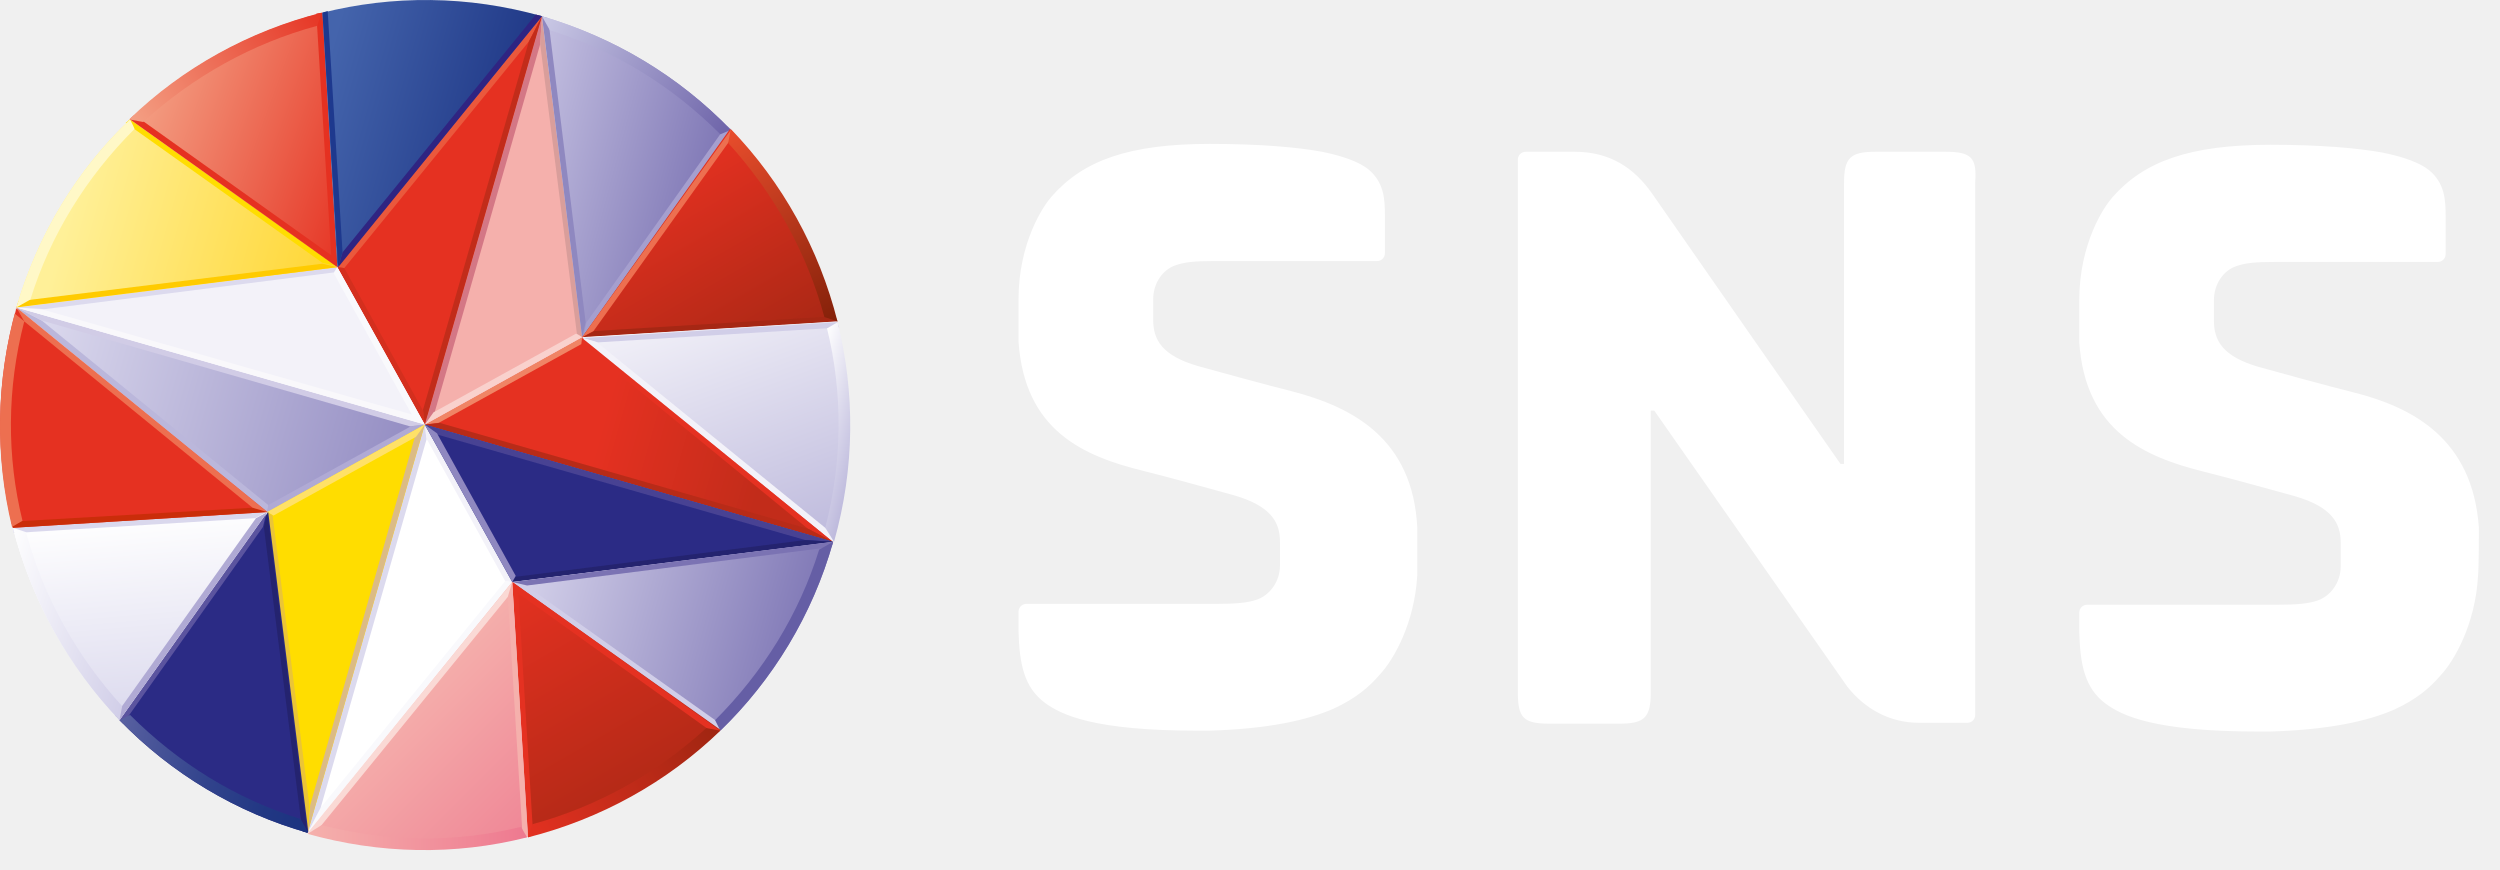
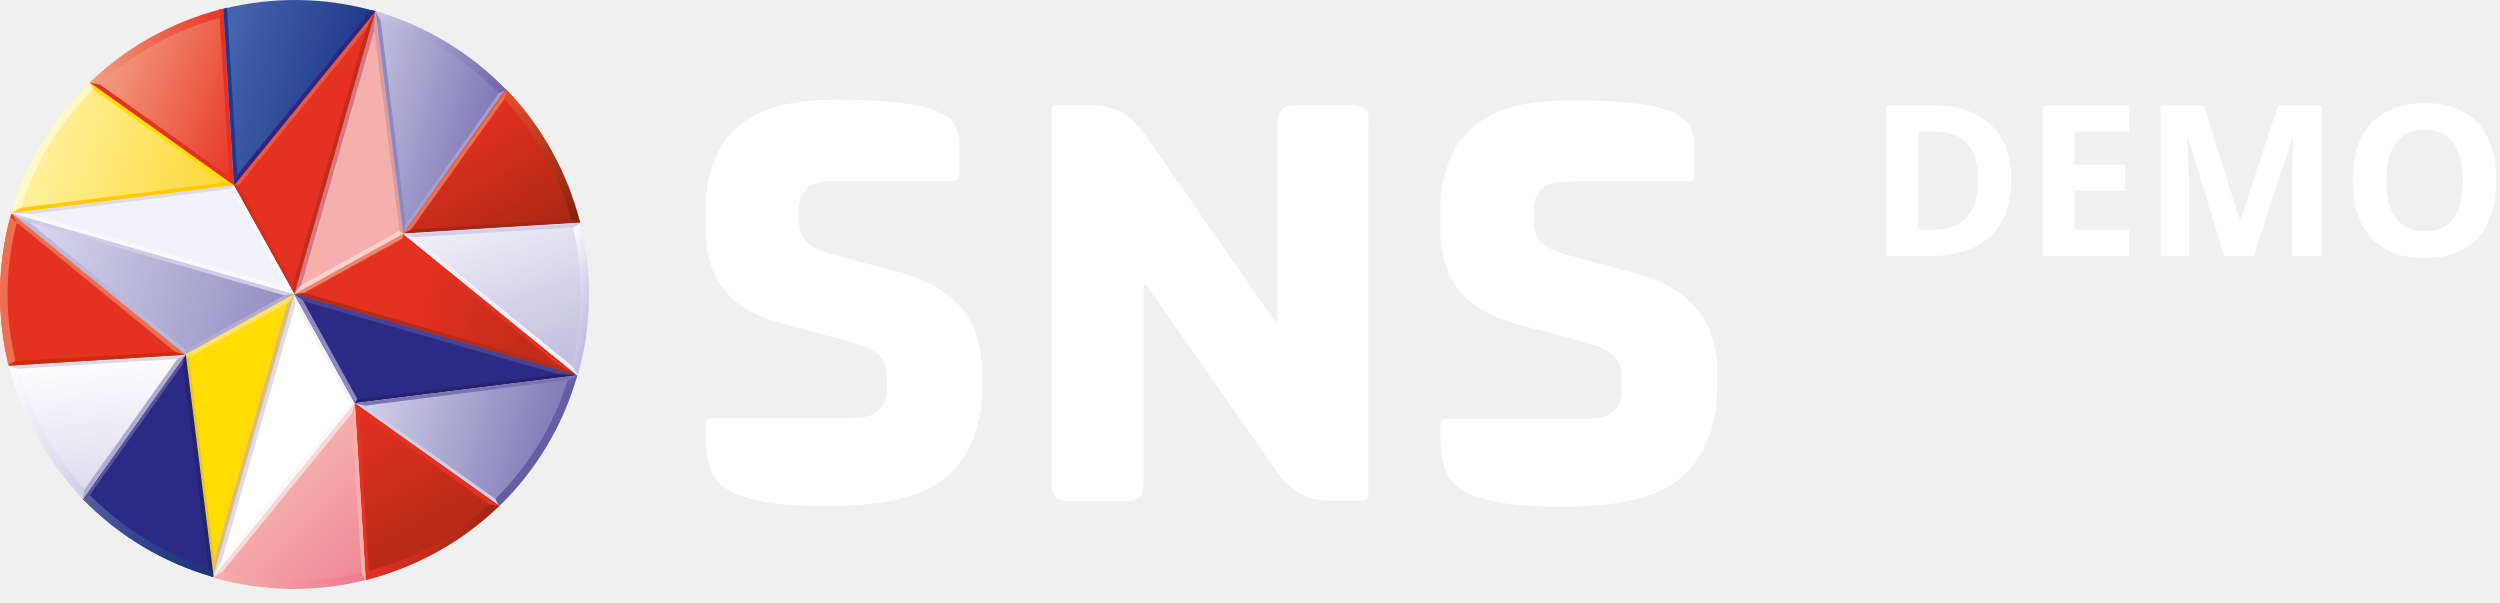
- <svg xmlns="http://www.w3.org/2000/svg" width="115" height="40" viewBox="0 0 115 40" fill="none">
+ <svg xmlns="http://www.w3.org/2000/svg" width="166" height="40" viewBox="0 0 166 40" fill="none">
  <path d="M39.009 19.531C39.009 30.271 30.32 38.96 19.579 38.96C8.839 38.96 0.15 30.271 0.15 19.531C0.15 8.79 8.839 0.102 19.579 0.102C30.28 0.102 39.009 8.79 39.009 19.531Z" fill="white" />
  <path d="M19.539 39.041C30.314 39.041 39.048 30.306 39.048 19.531C39.048 8.756 30.314 0.021 19.539 0.021C8.764 0.021 0.029 8.756 0.029 19.531C0.029 30.306 8.764 39.041 19.539 39.041Z" fill="white" />
  <path d="M19.539 19.53L26.78 15.508L38.325 24.921L19.539 19.53Z" fill="url(#paint0_linear)" />
  <path d="M26.779 15.508L38.324 24.921L37.158 24.317L26.779 15.83V15.508Z" fill="#E53121" />
  <path d="M19.539 19.53L26.78 15.508L26.739 15.83L20.183 19.45L19.539 19.53Z" fill="#F08465" />
  <path d="M38.325 24.922L19.539 19.532L20.223 19.451L37.158 24.319L38.325 24.922Z" fill="#B82B18" />
  <path d="M19.539 19.532L26.78 15.509L24.929 0.746L19.539 19.532Z" fill="#F5B0AC" />
  <path d="M24.929 0.746L19.539 19.532L19.982 19.009L24.849 2.033L24.929 0.746Z" fill="#D47785" />
  <path d="M26.779 15.509L24.928 0.746L24.848 2.033L26.537 15.348L26.779 15.509Z" fill="#D99E9B" />
  <path d="M19.539 19.531L26.78 15.509L26.498 15.348L19.941 18.968L19.539 19.531Z" fill="#F9D1CD" />
  <path d="M23.561 26.771L14.148 38.316L14.752 37.149L23.239 26.73L23.561 26.771Z" fill="#F9F9FC" />
  <path d="M19.539 19.531L23.562 26.772L23.24 26.732L19.619 20.175L19.539 19.531Z" fill="#F3F2F9" />
  <path d="M14.148 38.317L19.539 19.531L19.619 20.215L14.752 37.15L14.148 38.317Z" fill="#DCDAEE" />
  <path d="M19.539 19.531L23.562 26.772L38.325 24.922L19.539 19.531Z" fill="#2B2B85" />
  <path d="M38.325 24.922L19.539 19.531L20.062 19.974L37.037 24.841L38.325 24.922Z" fill="#484293" />
  <path d="M23.562 26.773L38.325 24.922L37.038 24.842L23.723 26.531L23.562 26.773Z" fill="#24236F" />
  <path d="M19.539 19.531L23.562 26.772L23.723 26.49L20.102 19.933L19.539 19.531Z" fill="#8F88C0" />
  <path d="M19.539 19.531L12.299 23.553L0.754 14.141L19.539 19.531Z" fill="url(#paint1_linear)" />
  <path d="M12.299 23.553L0.754 14.141L1.92 14.744L12.339 23.232L12.299 23.553Z" fill="#BBB7DB" />
-   <path d="M19.54 19.531L12.299 23.554L12.339 23.232L18.896 19.612L19.54 19.531Z" fill="#B0AAD4" />
+   <path d="M19.538 19.531L12.297 23.554L12.337 23.232L18.894 19.612L19.538 19.531Z" fill="#B0AAD4" />
  <path d="M0.754 14.141L19.539 19.531L18.856 19.611L1.92 14.744L0.754 14.141Z" fill="#D1CCE6" />
-   <path d="M19.54 19.531L12.299 23.554L14.149 38.317L19.54 19.531Z" fill="#FFDD00" />
+   <path d="M19.538 19.531L12.297 23.554L14.147 38.317L19.538 19.531Z" fill="#FFDD00" />
  <path d="M14.148 38.317L19.539 19.531L19.096 20.054L14.269 37.03L14.148 38.317Z" fill="#DBBB85" />
-   <path d="M12.299 23.555L14.149 38.318L14.23 37.03L12.54 23.716L12.299 23.555Z" fill="#EBC536" />
-   <path d="M19.54 19.531L12.299 23.554L12.58 23.715L19.137 20.094L19.54 19.531Z" fill="#FFE167" />
+   <path d="M12.297 23.555L14.147 38.318L14.228 37.03L12.538 23.716L12.297 23.555Z" fill="#EBC536" />
+   <path d="M19.538 19.531L12.297 23.554L12.579 23.715L19.135 20.094L19.538 19.531Z" fill="#FFE167" />
  <path d="M19.538 19.532L15.516 12.291L24.928 0.746L19.538 19.532Z" fill="#E53121" />
  <path d="M15.516 12.291L24.928 0.746L24.325 1.913L15.837 12.331L15.516 12.291Z" fill="#EA583C" />
  <path d="M19.538 19.532L15.516 12.291L15.837 12.331L19.458 18.888L19.538 19.532Z" fill="#D42F1E" />
-   <path d="M24.93 0.746L19.539 19.532L19.459 18.848L24.326 1.913L24.93 0.746Z" fill="#C22C1A" />
+   <path d="M24.928 0.746L19.538 19.532L19.457 18.848L24.324 1.913L24.928 0.746Z" fill="#C22C1A" />
  <path d="M19.539 19.532L15.517 12.291L0.754 14.141L19.539 19.532Z" fill="#F3F2F9" />
  <path d="M0.754 14.141L19.539 19.531L19.017 19.088L2.041 14.261L0.754 14.141Z" fill="#F9F8FB" />
  <path d="M15.517 12.291L0.754 14.141L2.041 14.222L15.356 12.532L15.517 12.291Z" fill="#DCDAEE" />
  <path d="M19.539 19.532L15.516 12.291L15.355 12.573L18.976 19.129L19.539 19.532Z" fill="#F9F9FC" />
  <path d="M33.618 5.975C31.205 3.481 28.228 1.712 24.93 0.746L26.78 15.509L33.618 5.975Z" fill="url(#paint2_linear)" />
-   <path d="M24.93 0.746L26.78 15.509L26.941 14.825L25.211 0.827C25.131 0.827 25.01 0.786 24.93 0.746Z" fill="#8F88C0" />
-   <path d="M33.417 5.773L26.981 14.824L26.82 15.508L33.618 5.934C33.538 5.894 33.498 5.814 33.417 5.773Z" fill="#A59FCE" />
+   <path d="M24.93 0.746L26.78 15.509L26.941 14.825L25.211 0.827C25.131 0.827 25.01 0.786 24.93 0.746V0.746Z" fill="#8F88C0" />
+   <path d="M33.417 5.773L26.981 14.824L26.82 15.508L33.618 5.934C33.538 5.894 33.498 5.814 33.417 5.773V5.773Z" fill="#A59FCE" />
  <path d="M33.618 5.975C31.205 3.481 28.228 1.712 24.93 0.746L25.292 1.39C28.268 2.315 30.923 3.964 33.136 6.177L33.618 5.975Z" fill="url(#paint3_linear)" />
  <path d="M26.779 15.509L33.578 5.936C35.951 8.389 37.64 11.447 38.485 14.785L26.779 15.509Z" fill="url(#paint4_linear)" />
-   <path d="M33.618 5.975L26.779 15.508L27.302 15.227L33.779 6.176C33.738 6.095 33.658 6.015 33.618 5.975Z" fill="#ED6F50" />
-   <path d="M38.446 14.543L27.343 15.227L26.82 15.508L38.526 14.784C38.486 14.704 38.446 14.623 38.446 14.543Z" fill="#A62714" />
+   <path d="M33.618 5.975L26.779 15.508L27.302 15.227L33.779 6.176C33.738 6.095 33.658 6.015 33.618 5.975V5.975Z" fill="#ED6F50" />
+   <path d="M38.446 14.543L27.343 15.227L26.82 15.508L38.526 14.784C38.486 14.704 38.446 14.623 38.446 14.543V14.543Z" fill="#A62714" />
  <path d="M37.921 14.584C37.116 11.607 35.588 8.872 33.496 6.579L33.617 5.936C35.99 8.389 37.68 11.447 38.524 14.785L37.921 14.584Z" fill="url(#paint5_linear)" />
  <path d="M26.779 15.509L38.485 14.785C39.29 18.003 39.29 21.463 38.324 24.882L26.779 15.509Z" fill="url(#paint6_linear)" />
-   <path d="M38.526 14.824L26.82 15.548L27.504 15.749L38.606 15.066C38.566 14.985 38.526 14.905 38.526 14.824Z" fill="#D1CEE8" />
+   <path d="M38.526 14.824L26.82 15.548L27.504 15.749L38.606 15.066C38.566 14.985 38.526 14.905 38.526 14.824V14.824Z" fill="#D1CEE8" />
  <path d="M38.324 24.922C38.364 24.841 38.364 24.72 38.405 24.64L27.463 15.75L26.779 15.549L38.324 24.922Z" fill="#F3F2F9" />
  <path d="M37.963 24.277C38.767 21.18 38.767 18.042 38.043 15.106L38.526 14.824C39.331 18.042 39.331 21.502 38.365 24.921L37.963 24.277Z" fill="url(#paint7_linear)" />
  <path d="M5.983 5.492C3.57 7.785 1.76 10.722 0.754 14.141L15.517 12.29L5.983 5.492Z" fill="url(#paint8_linear)" />
-   <path d="M0.754 14.14L15.517 12.29L14.833 12.129L0.834 13.859C0.834 13.939 0.794 14.06 0.754 14.14Z" fill="#FFCB00" />
-   <path d="M5.781 5.653L14.832 12.089L15.516 12.25L5.982 5.492C5.902 5.532 5.862 5.613 5.781 5.653Z" fill="#FFDD00" />
-   <path d="M5.983 5.492C3.489 7.866 1.719 10.842 0.754 14.141L1.398 13.779C2.323 10.802 3.972 8.147 6.184 5.935C6.225 5.975 5.983 5.492 5.983 5.492Z" fill="#FFF8C7" />
+   <path d="M0.754 14.14L15.517 12.29L14.833 12.129L0.834 13.859C0.834 13.939 0.794 14.06 0.754 14.14V14.14Z" fill="#FFCB00" />
+   <path d="M5.781 5.653L14.832 12.089L15.516 12.25L5.982 5.492C5.902 5.532 5.862 5.613 5.781 5.653V5.653Z" fill="#FFDD00" />
+   <path d="M5.983 5.492C3.489 7.866 1.719 10.842 0.754 14.141L1.398 13.779C2.323 10.802 3.972 8.147 6.184 5.935C6.225 5.975 5.983 5.492 5.983 5.492V5.492Z" fill="#FFF8C7" />
  <path d="M15.516 12.29L5.982 5.492C8.436 3.118 11.493 1.429 14.832 0.584L15.516 12.29Z" fill="url(#paint9_linear)" />
  <path d="M5.982 5.492L15.556 12.29L15.275 11.767L6.184 5.29C6.103 5.371 6.023 5.411 5.982 5.492ZM14.551 0.624L15.234 11.727L15.516 12.249L14.832 0.584L14.551 0.624Z" fill="#E53121" />
  <path d="M14.59 1.187C11.613 1.992 8.878 3.52 6.585 5.612L5.941 5.492C8.395 3.118 11.452 1.429 14.791 0.584L14.59 1.187Z" fill="url(#paint10_linear)" />
  <path d="M15.516 12.29L14.832 0.585C18.05 -0.22 21.509 -0.22 24.929 0.746L15.516 12.29Z" fill="url(#paint11_linear)" />
-   <path d="M14.832 0.584L15.556 12.29L15.757 11.606L15.073 0.504C14.993 0.544 14.912 0.544 14.832 0.584Z" fill="#1E398E" />
+   <path d="M14.832 0.584L15.556 12.29L15.757 11.606L15.073 0.504C14.993 0.544 14.912 0.544 14.832 0.584V0.584Z" fill="#1E398E" />
  <path d="M24.929 0.746C24.849 0.706 24.728 0.706 24.648 0.666L15.758 11.607L15.557 12.291L24.929 0.746Z" fill="#2F2482" />
  <path d="M5.5 33.129C7.873 35.582 10.89 37.392 14.189 38.318L12.338 23.555L5.5 33.129Z" fill="#2B2B85" />
  <path d="M14.148 38.318L12.298 23.555L12.137 24.238L13.907 38.237C13.987 38.277 14.068 38.277 14.148 38.318Z" fill="#24236F" />
  <path d="M5.661 33.289L12.097 24.238L12.258 23.555L5.5 33.129L5.661 33.289Z" fill="#5B549F" />
  <path d="M5.5 33.128C7.873 35.582 10.89 37.392 14.189 38.317L13.827 37.674C10.85 36.748 8.195 35.099 5.983 32.887L5.5 33.128Z" fill="url(#paint12_linear)" />
-   <path d="M12.298 23.555L5.499 33.129C3.135 30.646 1.446 27.599 0.592 24.279L12.298 23.555Z" fill="url(#paint13_linear)" />
+   <path d="M12.3 23.555L5.501 33.129C3.137 30.646 1.448 27.599 0.594 24.279L12.3 23.555Z" fill="url(#paint13_linear)" />
  <path d="M5.5 33.129L12.298 23.555L11.775 23.836L5.299 32.927C5.379 32.968 5.42 33.048 5.5 33.129Z" fill="#B0AAD4" />
-   <path d="M0.632 24.52L11.734 23.836L12.257 23.555L0.592 24.279C0.592 24.359 0.632 24.44 0.632 24.52Z" fill="#DAD8ED" />
-   <path d="M1.195 24.479C2 27.455 3.528 30.191 5.62 32.483L5.499 33.127C3.135 30.644 1.446 27.598 0.592 24.277L1.195 24.479Z" fill="url(#paint14_linear)" />
+   <path d="M0.634 24.52L11.736 23.836L12.259 23.555L0.594 24.279C0.594 24.359 0.634 24.44 0.634 24.52V24.52Z" fill="#DAD8ED" />
+   <path d="M1.197 24.479C2.002 27.455 3.53 30.191 5.622 32.483L5.501 33.127C3.137 30.644 1.448 27.598 0.594 24.277L1.197 24.479Z" fill="url(#paint14_linear)" />
  <path d="M12.298 23.554L0.592 24.278C-0.212 21.06 -0.212 17.601 0.753 14.182L12.298 23.554Z" fill="#E53121" />
-   <path d="M0.592 24.279L12.298 23.555L11.614 23.354L0.512 23.997C0.552 24.078 0.552 24.158 0.592 24.279Z" fill="#CA2D0A" />
+   <path d="M0.592 24.279L12.298 23.555L11.614 23.354L0.512 23.997C0.552 24.078 0.552 24.158 0.592 24.279V24.279Z" fill="#CA2D0A" />
  <path d="M0.754 14.141C0.713 14.221 0.713 14.342 0.673 14.422L11.614 23.352L12.298 23.553L0.754 14.141ZM1.116 14.784C0.311 17.882 0.311 21.019 1.035 23.956L0.552 24.237C-0.252 20.939 -0.172 17.439 0.754 14.141L1.116 14.784Z" fill="#ED6F50" />
  <path d="M33.136 33.611C35.59 31.237 37.4 28.22 38.325 24.922L23.562 26.772L33.136 33.611Z" fill="url(#paint15_linear)" />
  <path d="M38.325 24.922L23.562 26.772L24.246 26.933L38.245 25.163C38.285 25.123 38.285 25.002 38.325 24.922Z" fill="#7B73B3" />
  <path d="M33.297 33.41L24.246 26.973L23.562 26.812L33.136 33.611C33.176 33.53 33.257 33.45 33.297 33.41Z" fill="#D1CEE8" />
  <path d="M33.136 33.611C35.509 31.318 37.36 28.341 38.325 24.922L37.681 25.284C36.756 28.261 35.107 30.916 32.895 33.128L33.136 33.611Z" fill="#655EA5" />
  <path d="M23.562 26.771L33.136 33.57C30.683 35.943 27.625 37.633 24.287 38.477L23.562 26.771Z" fill="url(#paint16_linear)" />
-   <path d="M33.136 33.61L23.562 26.771L23.844 27.294L32.895 33.771C32.975 33.731 33.056 33.65 33.136 33.61ZM24.528 38.437L23.844 27.335L23.562 26.812L24.287 38.517C24.367 38.477 24.448 38.437 24.528 38.437Z" fill="#E53121" />
+   <path d="M33.136 33.61L23.562 26.771L23.844 27.294L32.895 33.771C32.975 33.731 33.056 33.65 33.136 33.61ZM24.528 38.437L23.844 27.335L23.562 26.812L24.287 38.517C24.367 38.477 24.448 38.437 24.528 38.437V38.437Z" fill="#E53121" />
  <path d="M24.486 37.915C27.463 37.111 30.198 35.582 32.491 33.49L33.135 33.611C30.681 35.984 27.624 37.674 24.285 38.519L24.486 37.915Z" fill="url(#paint17_linear)" />
  <path d="M23.562 26.771L24.286 38.477C21.068 39.282 17.609 39.282 14.19 38.316L23.562 26.771Z" fill="url(#paint18_linear)" />
-   <path d="M24.287 38.477L23.562 26.771L23.361 27.455L24.045 38.558C24.085 38.517 24.206 38.517 24.287 38.477Z" fill="#F5B0AC" />
+   <path d="M24.285 38.477L23.561 26.771L23.359 27.455L24.043 38.558C24.083 38.517 24.204 38.517 24.285 38.477V38.477Z" fill="#F5B0AC" />
  <path d="M14.148 38.316L14.43 38.397L23.36 27.455L23.561 26.771L14.148 38.316Z" fill="#FAD9D5" />
  <path d="M14.792 37.955C17.89 38.76 21.027 38.76 23.964 38.035L24.245 38.518C20.906 39.363 17.447 39.282 14.148 38.357L14.792 37.955Z" fill="url(#paint19_linear)" />
-   <path d="M59.442 18.003C58.758 17.842 55.219 16.877 55.098 16.837C53.449 16.354 53.046 15.63 53.046 14.705V13.779C53.046 13.015 53.489 12.412 54.052 12.211C54.495 12.05 54.977 12.009 55.822 12.009H63.344C63.545 12.009 63.706 11.848 63.706 11.647V9.918C63.706 9.153 63.666 8.389 62.942 7.786C62.54 7.464 61.816 7.182 60.81 6.981C59.724 6.78 57.994 6.619 55.661 6.619C51.92 6.619 49.828 7.383 48.38 9.033C48.018 9.435 46.852 11.124 46.852 13.779V15.71C47.133 19.813 49.828 20.98 52.604 21.664C53.288 21.825 56.667 22.75 56.787 22.79C58.437 23.273 58.879 23.997 58.879 24.922V26.008C58.879 26.772 58.396 27.376 57.833 27.577C57.391 27.738 56.787 27.778 55.943 27.778H47.214C47.013 27.778 46.852 27.939 46.852 28.14V29.025C46.892 30.513 47.093 31.599 48.058 32.324C48.823 32.887 50.311 33.611 55.098 33.611H55.621C58.356 33.53 60.126 33.128 61.333 32.605C62.379 32.122 62.982 31.599 63.465 31.036C64.109 30.352 65.074 28.663 65.195 26.451V24.278C64.993 20.175 62.218 18.727 59.442 18.003ZM89.491 6.981H86.273C85.106 6.981 84.825 7.263 84.825 8.429V21.342H84.664C83.9 20.256 77.423 10.963 75.975 8.872C75.171 7.745 74.085 6.981 72.435 6.981H70.183C69.981 6.981 69.821 7.142 69.821 7.343V31.841C69.821 33.007 70.062 33.289 71.269 33.289H74.487C75.653 33.289 75.935 33.007 75.935 31.841V18.888H76.096L84.986 31.599C85.79 32.605 86.917 33.249 88.284 33.249H90.497C90.698 33.249 90.859 33.088 90.859 32.887V8.389C90.939 7.263 90.698 6.981 89.491 6.981ZM114.029 24.278C113.747 20.175 110.972 18.727 108.236 18.043C107.553 17.882 104.013 16.917 103.892 16.877C102.243 16.394 101.84 15.67 101.84 14.745V13.82C101.84 13.055 102.283 12.452 102.846 12.251C103.289 12.09 103.771 12.05 104.616 12.05H112.138C112.339 12.05 112.5 11.889 112.5 11.688V9.958C112.5 9.194 112.46 8.429 111.736 7.826C111.334 7.504 110.61 7.223 109.604 7.021C108.518 6.82 106.788 6.659 104.455 6.659C100.714 6.659 98.622 7.424 97.174 9.073C96.812 9.475 95.646 11.165 95.646 13.82V15.75C95.927 19.854 98.663 21.02 101.398 21.704C102.082 21.865 105.461 22.79 105.582 22.83C107.231 23.313 107.673 24.037 107.673 24.962V26.048C107.673 26.813 107.191 27.416 106.627 27.617C106.185 27.778 105.582 27.818 104.737 27.818H96.008C95.807 27.818 95.646 27.979 95.646 28.18V29.065C95.686 30.554 95.887 31.64 96.853 32.364C97.617 32.927 99.105 33.651 103.892 33.651H104.415C107.15 33.571 108.92 33.168 110.127 32.645C111.173 32.163 111.776 31.64 112.259 31.076C112.903 30.393 113.868 28.703 113.989 26.491C114.029 26.129 114.029 24.439 114.029 24.278Z" fill="white" />
+   <path d="M59.442 18.003C58.758 17.842 55.219 16.877 55.098 16.837C53.449 16.354 53.046 15.63 53.046 14.705V13.779C53.046 13.015 53.489 12.412 54.052 12.211C54.495 12.05 54.977 12.009 55.822 12.009H63.344C63.545 12.009 63.706 11.848 63.706 11.647V9.918C63.706 9.153 63.666 8.389 62.942 7.786C62.54 7.464 61.816 7.182 60.81 6.981C59.724 6.78 57.994 6.619 55.661 6.619C51.92 6.619 49.828 7.383 48.38 9.033C48.018 9.435 46.852 11.124 46.852 13.779V15.71C47.133 19.813 49.828 20.98 52.604 21.664C53.288 21.825 56.667 22.75 56.787 22.79C58.437 23.273 58.879 23.997 58.879 24.922V26.008C58.879 26.772 58.396 27.376 57.833 27.577C57.391 27.738 56.787 27.778 55.943 27.778H47.214C47.013 27.778 46.852 27.939 46.852 28.14V29.025C46.892 30.513 47.093 31.599 48.058 32.324C48.823 32.887 50.311 33.611 55.098 33.611H55.621C58.356 33.53 60.126 33.128 61.333 32.605C62.379 32.122 62.982 31.599 63.465 31.036C64.109 30.352 65.074 28.663 65.195 26.451V24.278C64.993 20.175 62.218 18.727 59.442 18.003V18.003ZM89.491 6.981H86.273C85.106 6.981 84.825 7.263 84.825 8.429V21.342H84.664C83.9 20.256 77.423 10.963 75.975 8.872C75.171 7.745 74.085 6.981 72.435 6.981H70.183C69.981 6.981 69.821 7.142 69.821 7.343V31.841C69.821 33.007 70.062 33.289 71.269 33.289H74.487C75.653 33.289 75.935 33.007 75.935 31.841V18.888H76.096L84.986 31.599C85.79 32.605 86.917 33.249 88.284 33.249H90.497C90.698 33.249 90.859 33.088 90.859 32.887V8.389C90.939 7.263 90.698 6.981 89.491 6.981V6.981ZM114.029 24.278C113.747 20.175 110.972 18.727 108.236 18.043C107.553 17.882 104.013 16.917 103.892 16.877C102.243 16.394 101.84 15.67 101.84 14.745V13.82C101.84 13.055 102.283 12.452 102.846 12.251C103.289 12.09 103.771 12.05 104.616 12.05H112.138C112.339 12.05 112.5 11.889 112.5 11.688V9.958C112.5 9.194 112.46 8.429 111.736 7.826C111.334 7.504 110.61 7.223 109.604 7.021C108.518 6.82 106.788 6.659 104.455 6.659C100.714 6.659 98.622 7.424 97.174 9.073C96.812 9.475 95.646 11.165 95.646 13.82V15.75C95.927 19.854 98.663 21.02 101.398 21.704C102.082 21.865 105.461 22.79 105.582 22.83C107.231 23.313 107.673 24.037 107.673 24.962V26.048C107.673 26.813 107.191 27.416 106.627 27.617C106.185 27.778 105.582 27.818 104.737 27.818H96.008C95.807 27.818 95.646 27.979 95.646 28.18V29.065C95.686 30.554 95.887 31.64 96.853 32.364C97.617 32.927 99.105 33.651 103.892 33.651H104.415C107.15 33.571 108.92 33.168 110.127 32.645C111.173 32.163 111.776 31.64 112.259 31.076C112.903 30.393 113.868 28.703 113.989 26.491C114.029 26.129 114.029 24.439 114.029 24.278V24.278Z" fill="white" />
+   <path d="M133.55 11.906C133.55 13.551 133.08 14.812 132.142 15.687C131.207 16.561 129.856 16.999 128.088 16.999H125.258V7.005H128.396C130.027 7.005 131.294 7.436 132.196 8.297C133.099 9.158 133.55 10.361 133.55 11.906ZM131.349 11.961C131.349 9.814 130.401 8.741 128.505 8.741H127.377V15.249H128.286C130.328 15.249 131.349 14.153 131.349 11.961Z" fill="white" />
+   <path d="M141.377 16.999H135.621V7.005H141.377V8.741H137.74V10.935H141.124V12.672H137.74V15.249H141.377V16.999Z" fill="white" />
+   <path d="M147.7 16.999L145.294 9.158H145.232C145.319 10.753 145.362 11.817 145.362 12.351V16.999H143.469V7.005H146.354L148.719 14.648H148.76L151.269 7.005H154.153V16.999H152.178V12.269C152.178 12.045 152.18 11.788 152.185 11.496C152.194 11.204 152.226 10.43 152.28 9.172H152.219L149.642 16.999H147.7Z" fill="white" />
+   <path d="M165.747 11.988C165.747 13.643 165.337 14.914 164.517 15.803C163.696 16.691 162.521 17.136 160.989 17.136C159.458 17.136 158.282 16.691 157.462 15.803C156.642 14.914 156.231 13.638 156.231 11.975C156.231 10.311 156.642 9.042 157.462 8.167C158.287 7.287 159.467 6.848 161.003 6.848C162.539 6.848 163.712 7.29 164.523 8.174C165.339 9.058 165.747 10.329 165.747 11.988ZM158.453 11.988C158.453 13.105 158.665 13.946 159.089 14.511C159.513 15.076 160.146 15.358 160.989 15.358C162.68 15.358 163.525 14.235 163.525 11.988C163.525 9.737 162.685 8.611 161.003 8.611C160.16 8.611 159.524 8.896 159.096 9.466C158.667 10.031 158.453 10.872 158.453 11.988Z" fill="white" />
  <defs>
    <linearGradient id="paint0_linear" x1="27.869" y1="18.892" x2="35.328" y2="20.998" gradientUnits="userSpaceOnUse">
      <stop stop-color="#E53121" />
      <stop offset="1" stop-color="#C22C1A" />
    </linearGradient>
    <linearGradient id="paint1_linear" x1="0.871" y1="17.251" x2="19.59" y2="22.536" gradientUnits="userSpaceOnUse">
      <stop stop-color="#DCDAEE" />
      <stop offset="1" stop-color="#8F88C0" />
    </linearGradient>
    <linearGradient id="paint2_linear" x1="32.959" y1="10.031" x2="23.032" y2="7.371" gradientUnits="userSpaceOnUse">
      <stop stop-color="#7B73B3" />
      <stop offset="1" stop-color="#C6C2E2" />
    </linearGradient>
    <linearGradient id="paint3_linear" x1="33.825" y1="5.897" x2="24.873" y2="0.729" gradientUnits="userSpaceOnUse">
      <stop stop-color="#6C62A8" />
      <stop offset="1" stop-color="#CBCAE6" />
    </linearGradient>
    <linearGradient id="paint4_linear" x1="29.172" y1="8.401" x2="34.506" y2="17.64" gradientUnits="userSpaceOnUse">
      <stop stop-color="#E53121" />
      <stop offset="1" stop-color="#A62714" />
    </linearGradient>
    <linearGradient id="paint5_linear" x1="33.636" y1="5.989" x2="38.805" y2="14.941" gradientUnits="userSpaceOnUse">
      <stop stop-color="#E84D2C" />
      <stop offset="1" stop-color="#811F08" />
    </linearGradient>
    <linearGradient id="paint6_linear" x1="32.03" y1="13.494" x2="36.591" y2="26.025" gradientUnits="userSpaceOnUse">
      <stop stop-color="#F3F2F9" />
      <stop offset="1" stop-color="#BBB7DB" />
    </linearGradient>
    <linearGradient id="paint7_linear" x1="36.773" y1="19.393" x2="39.828" y2="20.269" gradientUnits="userSpaceOnUse">
      <stop stop-color="white" />
      <stop offset="1" stop-color="#BBB7DB" />
    </linearGradient>
    <linearGradient id="paint8_linear" x1="3.161" y1="9.758" x2="15.54" y2="13.254" gradientUnits="userSpaceOnUse">
      <stop stop-color="#FFF098" />
      <stop offset="1" stop-color="#FFD530" />
    </linearGradient>
    <linearGradient id="paint9_linear" x1="6.629" y1="3.327" x2="17.774" y2="7.383" gradientUnits="userSpaceOnUse">
      <stop stop-color="#F4A286" />
      <stop offset="1" stop-color="#E53121" />
    </linearGradient>
    <linearGradient id="paint10_linear" x1="5.77" y1="5.601" x2="15.008" y2="0.268" gradientUnits="userSpaceOnUse">
      <stop stop-color="#F4A286" />
      <stop offset="1" stop-color="#E53121" />
    </linearGradient>
    <linearGradient id="paint11_linear" x1="14.47" y1="4.894" x2="23.832" y2="7.537" gradientUnits="userSpaceOnUse">
      <stop stop-color="#4464AC" />
      <stop offset="1" stop-color="#1D3584" />
    </linearGradient>
    <linearGradient id="paint12_linear" x1="5.045" y1="34.157" x2="14.651" y2="36.911" gradientUnits="userSpaceOnUse">
      <stop stop-color="#5B62A2" />
      <stop offset="0.152" stop-color="#4C579A" />
      <stop offset="0.482" stop-color="#31438C" />
      <stop offset="0.776" stop-color="#213783" />
      <stop offset="1" stop-color="#1B3380" />
    </linearGradient>
-     <linearGradient id="paint13_linear" x1="6.419" y1="23.619" x2="7.272" y2="33.375" gradientUnits="userSpaceOnUse">
+     <linearGradient id="paint13_linear" x1="6.42" y1="23.619" x2="7.274" y2="33.375" gradientUnits="userSpaceOnUse">
      <stop stop-color="white" />
      <stop offset="1" stop-color="#DAD8ED" />
    </linearGradient>
-     <linearGradient id="paint14_linear" x1="-0.564" y1="27.667" x2="6.515" y2="29.697" gradientUnits="userSpaceOnUse">
+     <linearGradient id="paint14_linear" x1="-0.562" y1="27.667" x2="6.517" y2="29.697" gradientUnits="userSpaceOnUse">
      <stop stop-color="white" />
      <stop offset="1" stop-color="#D1CEE8" />
    </linearGradient>
    <linearGradient id="paint15_linear" x1="24.655" y1="26.139" x2="37.761" y2="29.84" gradientUnits="userSpaceOnUse">
      <stop stop-color="#D1CEE8" />
      <stop offset="1" stop-color="#7B73B3" />
    </linearGradient>
    <linearGradient id="paint16_linear" x1="23.375" y1="26.78" x2="29.4" y2="37.217" gradientUnits="userSpaceOnUse">
      <stop stop-color="#E53121" />
      <stop offset="1" stop-color="#B02916" />
    </linearGradient>
    <linearGradient id="paint17_linear" x1="24.165" y1="38.779" x2="33.403" y2="33.445" gradientUnits="userSpaceOnUse">
      <stop stop-color="#E53121" />
      <stop offset="1" stop-color="#9D2511" />
    </linearGradient>
    <linearGradient id="paint18_linear" x1="18.276" y1="31.944" x2="24.876" y2="38.544" gradientUnits="userSpaceOnUse">
      <stop stop-color="#F5B0AC" />
      <stop offset="1" stop-color="#EF8495" />
    </linearGradient>
    <linearGradient id="paint19_linear" x1="14.29" y1="38.53" x2="24.402" y2="38.53" gradientUnits="userSpaceOnUse">
      <stop stop-color="#F5B0AC" />
      <stop offset="1" stop-color="#EE788F" />
    </linearGradient>
  </defs>
</svg>
